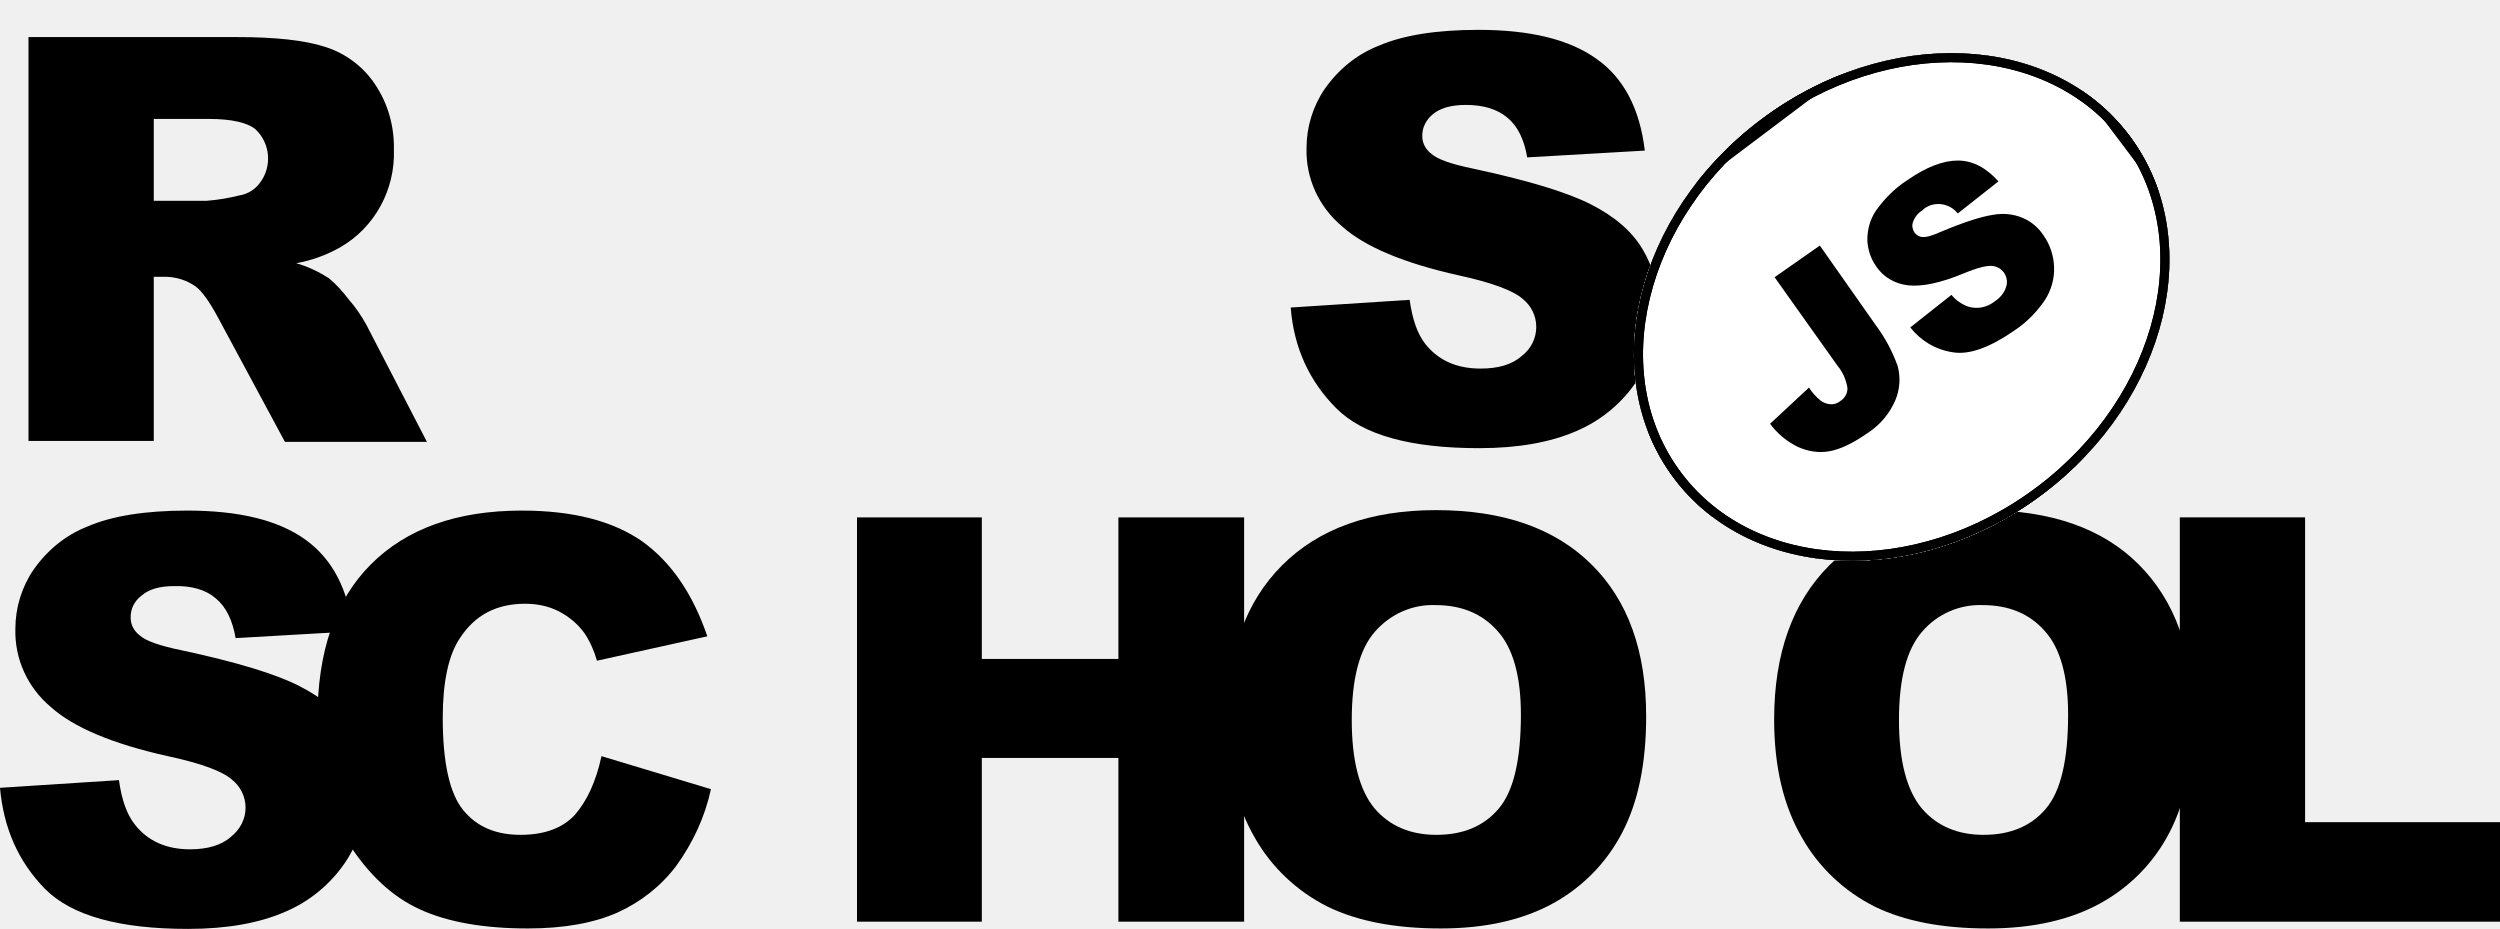
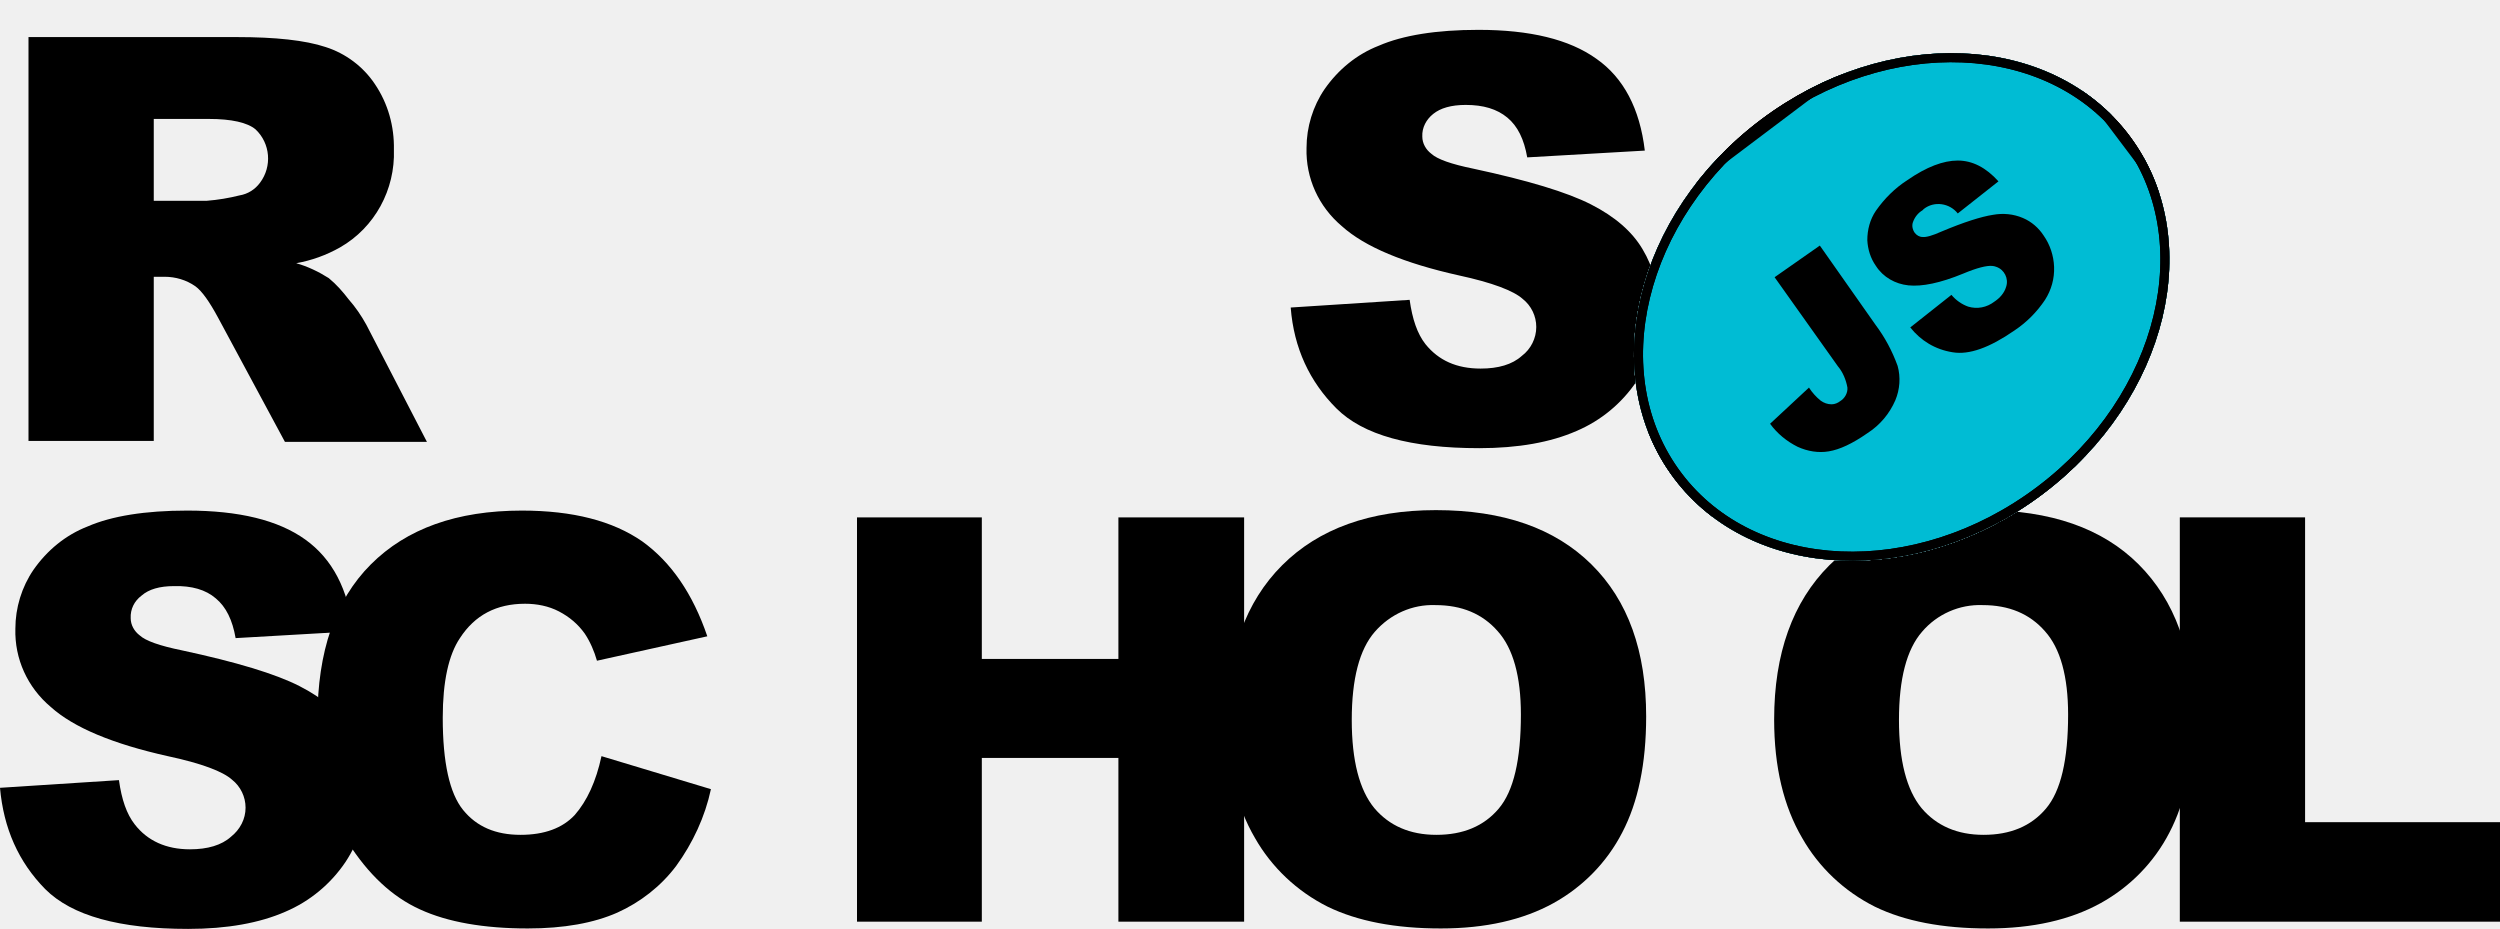
<svg xmlns="http://www.w3.org/2000/svg" xmlns:xlink="http://www.w3.org/1999/xlink" id="Layer_1" viewBox="0 0 552.8 205.3">
-   <style>.st0{fill:#fff}.st1{clip-path:url(#SVGID_2_)}.st2{clip-path:url(#SVGID_4_)}.st3{clip-path:url(#SVGID_6_)}.st4{clip-path:url(#SVGID_8_)}.st5{fill:#fff;stroke:#000;stroke-width:4;stroke-miterlimit:10}.st6{clip-path:url(#SVGID_8_)}.st6,.st7{fill:none;stroke:#000;stroke-width:4;stroke-miterlimit:10}.st8,.st9{clip-path:url(#SVGID_10_)}.st9{fill:none;stroke:#000;stroke-width:4;stroke-miterlimit:10}</style>
+   <style>.st0{fill:#fff}.st1{clip-path:url(#SVGID_2_)}.st2{clip-path:url(#SVGID_4_)}.st3{clip-path:url(#SVGID_6_)}.st4{clip-path:url(#SVGID_8_)}.st5{fill:#00bcd4;stroke:#000;stroke-width:4;stroke-miterlimit:10}.st6{clip-path:url(#SVGID_8_)}.st6,.st7{fill:none;stroke:#000;stroke-width:4;stroke-miterlimit:10}.st8,.st9{clip-path:url(#SVGID_10_)}.st9{fill:none;stroke:#000;stroke-width:4;stroke-miterlimit:10}</style>
  <path d="M285.4 68l26.3-1.7c.6 4.3 1.7 7.5 3.5 9.8 2.9 3.6 6.9 5.4 12.2 5.4 3.9 0 7-.9 9.1-2.8 2-1.5 3.2-3.9 3.2-6.4 0-2.4-1.1-4.7-3-6.2-2-1.8-6.7-3.6-14.1-5.2-12.1-2.7-20.8-6.3-25.9-10.9-5.1-4.3-8-10.6-7.8-17.3 0-4.6 1.4-9.2 4-13 3-4.3 7.1-7.7 12-9.6 5.3-2.3 12.7-3.5 22-3.5 11.4 0 20.1 2.1 26.1 6.4 6 4.2 9.6 11 10.7 20.3l-26 1.5c-.7-4-2.1-6.9-4.4-8.8s-5.3-2.8-9.2-2.8c-3.2 0-5.6.7-7.2 2-1.5 1.2-2.5 3-2.4 5 0 1.5.8 2.9 2 3.8 1.3 1.2 4.4 2.3 9.3 3.3 12.1 2.6 20.7 5.2 26 7.9 5.3 2.7 9.1 6 11.4 9.9 2.4 4 3.6 8.6 3.5 13.3 0 5.6-1.6 11.2-4.8 15.9-3.3 4.9-7.9 8.7-13.3 11-5.7 2.5-12.9 3.8-21.5 3.8-15.2 0-25.7-2.9-31.6-8.8S286.1 77 285.4 68zM6.3 97.6V8.2h46.1c8.5 0 15.1.7 19.6 2.2 4.4 1.4 8.3 4.3 10.9 8.2 2.9 4.3 4.3 9.3 4.2 14.5.3 8.8-4.2 17.2-11.9 21.6-3 1.7-6.3 2.9-9.7 3.5 2.5.7 5 1.9 7.2 3.3 1.7 1.4 3.1 3 4.4 4.7 1.5 1.7 2.8 3.6 3.9 5.6l13.4 25.9H63L48.2 70.2c-1.9-3.5-3.5-5.8-5-6.9-2-1.4-4.4-2.1-6.8-2.1H34v36.3H6.3zM34 44.4h11.7c2.5-.2 4.9-.6 7.3-1.2 1.8-.3 3.4-1.3 4.5-2.8 2.7-3.6 2.3-8.7-1-11.8-1.8-1.5-5.3-2.3-10.3-2.3H34v18.1zM0 174.2l26.3-1.7c.6 4.3 1.7 7.5 3.5 9.8 2.8 3.6 6.9 5.5 12.2 5.5 3.9 0 7-.9 9.1-2.8 2-1.6 3.2-3.9 3.2-6.4 0-2.4-1.1-4.7-3-6.2-2-1.8-6.7-3.6-14.2-5.2-12.1-2.7-20.8-6.3-25.9-10.9-5.1-4.3-8-10.6-7.8-17.3 0-4.6 1.4-9.2 4-13 3-4.3 7.1-7.7 12-9.6 5.3-2.3 12.7-3.5 22-3.5 11.4 0 20.1 2.1 26.1 6.4s9.5 11 10.6 20.3l-26 1.5c-.7-4-2.1-6.9-4.4-8.8-2.2-1.9-5.3-2.8-9.2-2.7-3.2 0-5.6.7-7.2 2.1-1.6 1.2-2.5 3-2.4 5 0 1.5.8 2.9 2 3.8 1.3 1.2 4.4 2.3 9.3 3.3 12.1 2.6 20.7 5.2 26 7.9 5.3 2.7 9.1 6 11.4 9.9 2.4 4 3.6 8.6 3.6 13.2 0 5.6-1.7 11.1-4.8 15.8-3.3 4.9-7.9 8.7-13.3 11-5.7 2.5-12.9 3.8-21.5 3.8-15.2 0-25.7-2.9-31.6-8.8-5.9-6-9.2-13.4-10-22.4z" />
  <path d="M133 167.2l24.2 7.3c-1.3 6.1-4 11.9-7.7 17-3.4 4.5-7.9 8-13 10.3-5.2 2.3-11.8 3.5-19.8 3.5-9.7 0-17.7-1.4-23.8-4.2-6.2-2.8-11.5-7.8-16-14.9-4.5-7.1-6.7-16.2-6.7-27.3 0-14.8 3.9-26.2 11.8-34.1s19-11.9 33.4-11.9c11.3 0 20.1 2.3 26.6 6.8 6.4 4.6 11.2 11.6 14.4 21l-24.4 5.4c-.6-2.1-1.5-4.2-2.7-6-1.5-2.1-3.4-3.7-5.7-4.9-2.3-1.2-4.9-1.7-7.5-1.7-6.3 0-11.1 2.5-14.4 7.6-2.5 3.7-3.8 9.6-3.8 17.6 0 9.9 1.5 16.7 4.5 20.4 3 3.7 7.2 5.5 12.7 5.5 5.3 0 9.3-1.5 12-4.4 2.7-3.1 4.7-7.4 5.9-13zm56.5-52.8h27.6v31.3h30.2v-31.3h27.8v89.4h-27.8v-36.2h-30.2v36.2h-27.6v-89.4z" />
  <path d="M271.3 159.1c0-14.6 4.1-26 12.2-34.1 8.1-8.1 19.5-12.2 34-12.2 14.9 0 26.3 4 34.4 12S364 144 364 158.4c0 10.5-1.8 19-5.3 25.7-3.4 6.6-8.7 12-15.2 15.6-6.7 3.7-15 5.6-24.9 5.6-10.1 0-18.4-1.6-25-4.8-6.8-3.4-12.4-8.7-16.1-15.2-4.1-7-6.2-15.7-6.2-26.2zm27.6.1c0 9 1.7 15.5 5 19.5 3.3 3.9 7.9 5.9 13.7 5.9 5.9 0 10.5-1.9 13.8-5.8s4.9-10.8 4.9-20.8c0-8.4-1.7-14.6-5.1-18.4-3.4-3.9-8-5.8-13.8-5.8-5.1-.2-10 2-13.4 5.9-3.4 3.9-5.1 10.4-5.1 19.5zm93.4-.1c0-14.6 4.1-26 12.2-34.1 8.1-8.1 19.5-12.2 34-12.2 14.9 0 26.4 4 34.4 12S485 144 485 158.4c0 10.5-1.8 19-5.3 25.7-3.4 6.6-8.7 12-15.2 15.6-6.7 3.7-15 5.6-24.9 5.6-10.1 0-18.4-1.6-25-4.8-6.8-3.4-12.4-8.7-16.1-15.2-4.1-7-6.2-15.7-6.2-26.2zm27.6.1c0 9 1.7 15.5 5 19.5 3.3 3.9 7.9 5.9 13.7 5.9 5.9 0 10.5-1.9 13.8-5.8 3.3-3.9 4.9-10.8 4.9-20.8 0-8.4-1.7-14.6-5.1-18.4-3.4-3.9-8-5.8-13.8-5.8-5.1-.2-10.1 2-13.4 5.9-3.4 3.9-5.1 10.4-5.1 19.5z" />
  <path d="M482.1 114.4h27.6v67.4h43.1v22H482v-89.4z" />
  <ellipse transform="rotate(-37.001 420.46 67.88)" class="st0" cx="420.5" cy="67.9" rx="63" ry="51.8" />
  <defs>
    <ellipse id="SVGID_1_" transform="rotate(-37.001 420.46 67.88)" cx="420.5" cy="67.9" rx="63" ry="51.8" />
  </defs>
  <clipPath id="SVGID_2_">
    <use xlink:href="#SVGID_1_" overflow="visible" />
  </clipPath>
  <g class="st1">
    <path transform="rotate(-37.001 420.82 68.353)" class="st0" d="M330.9-14.2h179.8v165.1H330.9z" />
    <g id="Layer_2_1_">
      <defs>
        <path id="SVGID_3_" transform="rotate(-37.001 420.82 68.353)" d="M330.9-14.2h179.8v165.1H330.9z" />
      </defs>
      <clipPath id="SVGID_4_">
        <use xlink:href="#SVGID_3_" overflow="visible" />
      </clipPath>
      <g id="Layer_1-2" class="st2">
        <ellipse transform="rotate(-37.001 420.46 67.88)" class="st0" cx="420.5" cy="67.9" rx="63" ry="51.8" />
        <defs>
          <ellipse id="SVGID_5_" transform="rotate(-37.001 420.46 67.88)" cx="420.5" cy="67.9" rx="63" ry="51.8" />
        </defs>
        <clipPath id="SVGID_6_">
          <use xlink:href="#SVGID_5_" overflow="visible" />
        </clipPath>
        <g class="st3">
          <path transform="rotate(-37 420.799 68.802)" class="st0" d="M357.8 17h125.9v103.7H357.8z" />
          <defs>
            <path id="SVGID_7_" transform="rotate(-37 420.799 68.802)" d="M357.8 17h125.9v103.7H357.8z" />
          </defs>
          <clipPath id="SVGID_8_">
            <use xlink:href="#SVGID_7_" overflow="visible" />
          </clipPath>
          <g class="st4">
            <ellipse transform="rotate(-37.001 420.46 67.88)" class="st5" cx="420.5" cy="67.9" rx="63" ry="51.8" />
          </g>
          <path transform="rotate(-37 420.799 68.802)" class="st6" d="M357.8 17h125.9v103.7H357.8z" />
          <ellipse transform="rotate(-37.001 420.46 67.88)" class="st7" cx="420.5" cy="67.9" rx="63" ry="51.8" />
          <path transform="rotate(-37 420.799 68.802)" class="st0" d="M357.8 17h125.9v103.7H357.8z" />
          <defs>
            <path id="SVGID_9_" transform="rotate(-37 420.799 68.802)" d="M357.8 17h125.9v103.7H357.8z" />
          </defs>
          <clipPath id="SVGID_10_">
            <use xlink:href="#SVGID_9_" overflow="visible" />
          </clipPath>
          <g class="st8">
            <ellipse transform="rotate(-37.001 420.46 67.88)" class="st5" cx="420.5" cy="67.9" rx="63" ry="51.8" />
          </g>
          <path transform="rotate(-37 420.799 68.802)" class="st9" d="M357.8 17h125.9v103.7H357.8z" />
          <path transform="rotate(-37.001 420.82 68.353)" class="st7" d="M330.9-14.2h179.8v165.1H330.9z" />
        </g>
        <ellipse transform="rotate(-37.001 420.46 67.88)" class="st7" cx="420.5" cy="67.9" rx="63" ry="51.8" />
        <path d="M392.4 61.3l10-7 12.3 17.5c2.1 2.8 3.7 5.8 4.9 9.1.7 2.5.5 5.2-.5 7.6-1.3 3-3.4 5.5-6.2 7.3-3.3 2.3-6.1 3.6-8.5 4-2.3.4-4.7 0-6.9-1-2.4-1.2-4.5-2.9-6.1-5.1l8.6-8c.7 1.1 1.6 2.1 2.6 2.9.7.5 1.5.8 2.4.8.7 0 1.4-.3 1.9-.7 1-.6 1.7-1.8 1.6-3-.3-1.7-1-3.4-2.1-4.7l-14-19.7zm30 11.1l9.1-7.2c1 1.2 2.3 2.1 3.7 2.6 2 .6 4.1.2 5.8-1.1 1.2-.8 2.2-1.9 2.6-3.3.6-1.8-.4-3.8-2.2-4.4-.3-.1-.6-.2-.9-.2-1.2-.1-3.3.4-6.4 1.7-5.1 2.1-9.1 2.9-12.1 2.6-2.9-.3-5.6-1.8-7.2-4.3-1.2-1.7-1.8-3.7-1.9-5.7 0-2.3.6-4.6 1.9-6.5 1.9-2.7 4.2-5 7-6.8 4.2-2.9 7.9-4.3 11.1-4.3 3.2 0 6.2 1.5 9 4.6l-9 7.1c-1.8-2.3-5.2-2.8-7.5-1l-.3.3c-1 .6-1.7 1.5-2.1 2.6-.3.8-.1 1.7.4 2.4.4.5 1 .9 1.7.9.8.1 2.2-.3 4.2-1.2 5-2.1 8.8-3.3 11.4-3.7 2.2-.4 4.5-.2 6.6.7 1.9.8 3.5 2.2 4.6 3.9 1.4 2 2.2 4.4 2.3 6.9.1 2.6-.6 5.1-2 7.3-1.8 2.7-4.1 5-6.8 6.8-5.5 3.8-10 5.4-13.6 4.8-3.9-.6-7.1-2.6-9.4-5.5z" />
      </g>
    </g>
  </g>
</svg>
